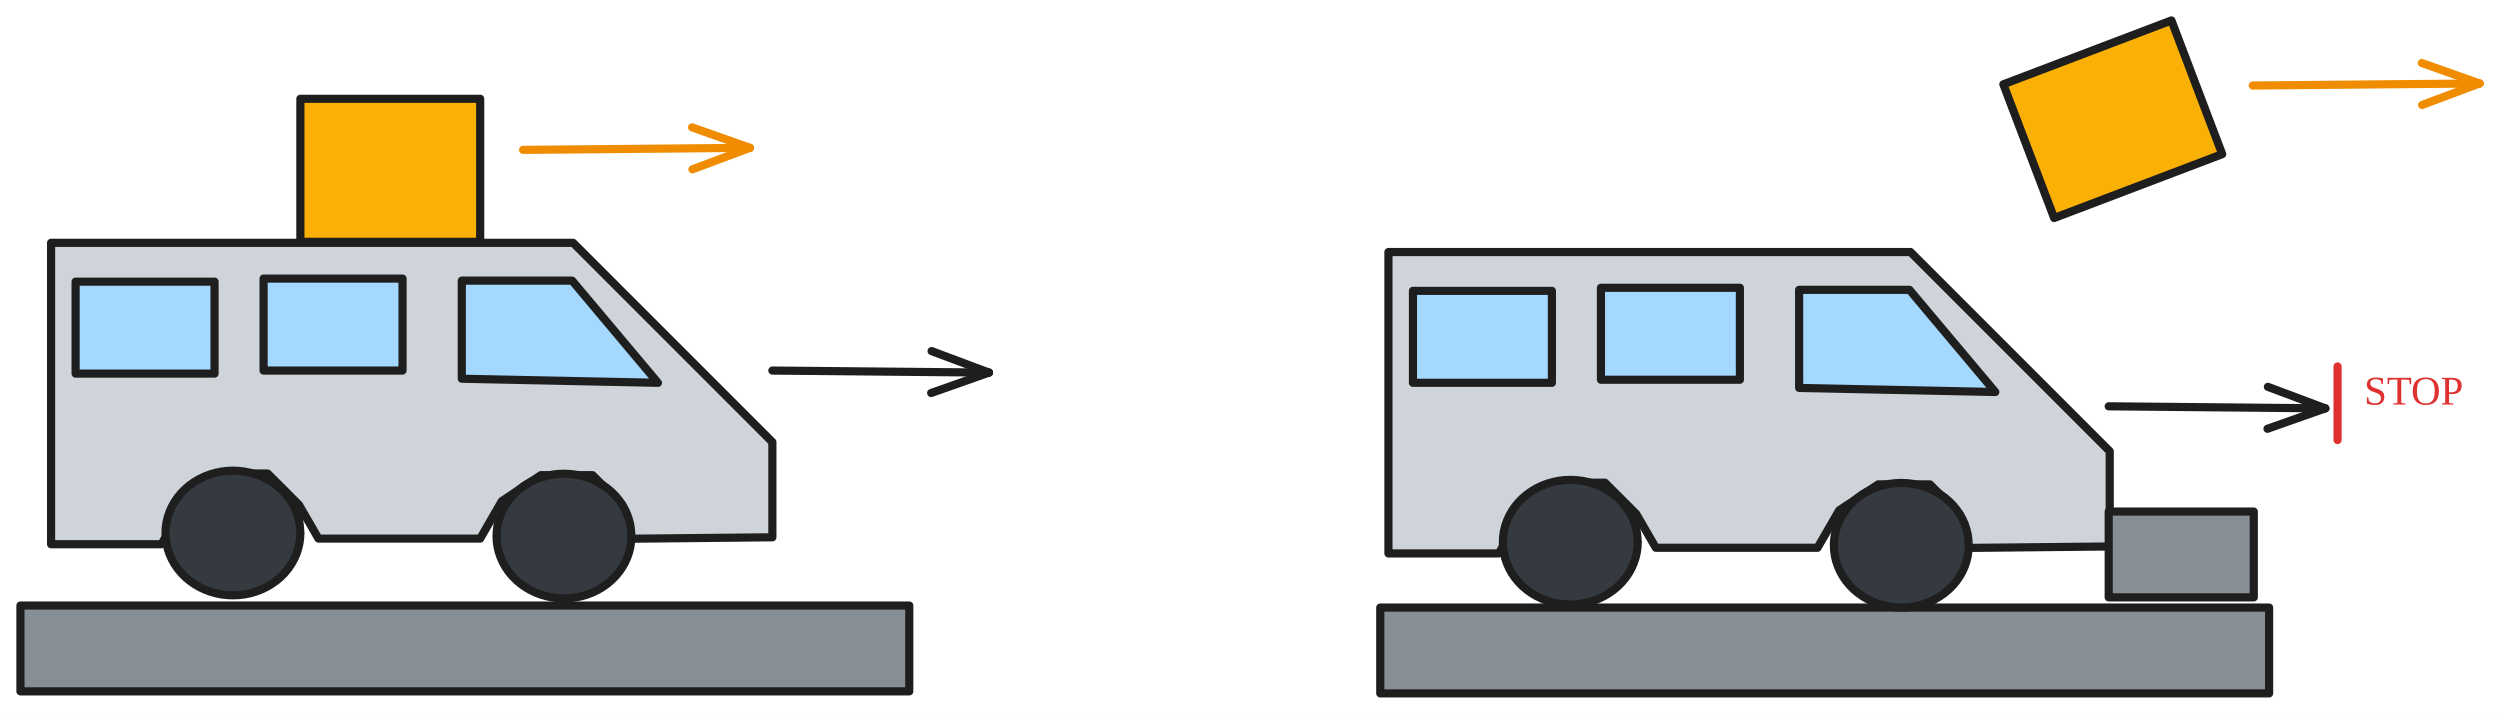
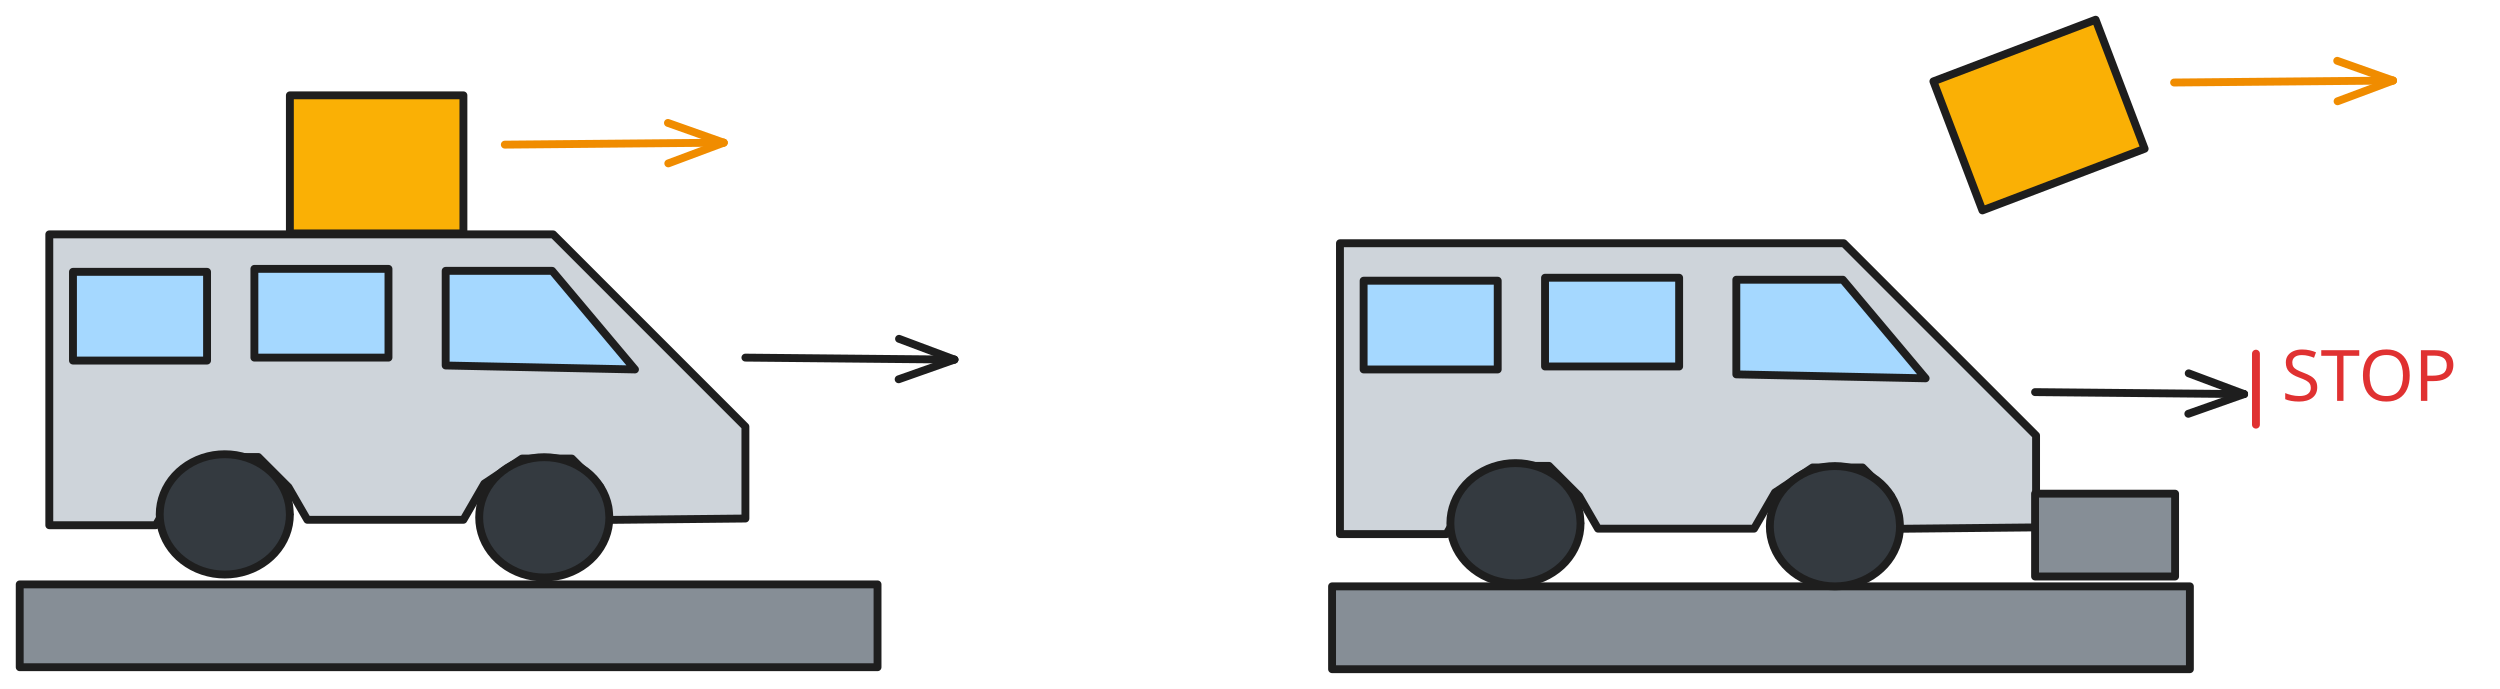
- <svg xmlns="http://www.w3.org/2000/svg" version="1.1" viewBox="0 0 1223.5 349.347" width="1223.5" height="349.347">
+ <svg xmlns="http://www.w3.org/2000/svg" version="1.1" viewBox="0 0 1267.764 349.347" width="1267.764" height="349.347">
  
-   eyJ2ZXJzaW9uIjoiMSIsImVuY29kaW5nIjoiYnN0cmluZyIsImNvbXByZXNzZWQiOnRydWUsImVuY29kZWQiOiJ4nO1cXGlT4sxcdTAwMTb+Pr/C8n5cdTAwMWQyfXrvt+rWLVx1MDAxN1xcXHUwMDA2UdyXW29ZXHUwMDExXHUwMDAyRkLCXHUwMDEyXHUwMDE2nZr//p7gjEEgXHUwMDAxRrzEO1x1MDAxM6pUujunT3ees/aJ3z6tra2Hj01n/a+1dWdQtj230rb765+j9p7T7riBj110+L1cdTAwMTN02+XhyPswbHb++vKlYbfrTtj07LJj9dxO1/Y6YbfiXHUwMDA2VjlofHFDp9H5T/Tz0G44/25cdTAwMDaNSti24klyTsVccoP281xcjuc0XHUwMDFjP+wg9f/i97W1b8OfI9x5ru9cZsdcdTAwMGVbY960NOOth4E/5JNcdTAwMTIqOTVGkJdcdTAwMTFuZ1x1MDAxYqdcbp1cbnZXkV0n7oma1vc2n+RcdTAwMDVt+VVcdTAwMDVX+zuVwVnvXobxtFXX807DR2/IUSfAhcR9nbBcdTAwMWTUnUu3XHUwMDEy3mMvXHUwMDFma0+6q1x1MDAxZHRr977TiVZcdTAwMWWzXHUwMDE5NO2yXHUwMDFiPmJcdTAwMWKQuNX2a0NcdTAwMWFxy2C4SpCWMkpcdTAwMWFiXGZVVL30RvfnXHUwMDE4XHUwMDA3YXGhXHRcdTAwMTOEXHUwMDEww8b42lxuPHxcdTAwMDbI17/AiT4xZ3d2uV5D9vxKPKbsVHjFjsf0f6yWiZjuvePW7sOIda4sXHUwMDExT+dcZjedXHUwMDEyrVxml1rpl55okuZ+Zfjs/463uo2o2Y9u8bueN7pffuXHfr3quIs68iMwikl1m1x1MDAxNfv5kYNiuFGcRUzE+4TQqo+T84JyfVxuSjqh3Vx1MDAwZTddv+L6tfFbXHUwMDFjv5LQ49mdcCtoNNxcdTAwMTDZKFx1MDAwNa5cdTAwMWaOj1x1MDAxONLdaLeD/r1jTyxcdTAwMWEpJ/Y1I3Kx3ERX/NdajJXhl5e///48ezRQPmu84Fx1MDAwYt4ghUVcdTAwMTGjXHUwMDFjXHUwMDE4XHUwMDEzRlBmXt1PuCVcdTAwMDTTXFxcdKWoYVxuZpHTxGKGXGLOuZCSMlwiRslpM9Y5i1x1MDAxYVx1MDAxMPm2+ylYjHBcdTAwMTRBpUBqrcZcdTAwMTcnccmKUqpcdTAwMTlcdTAwMDCbSY1cdTAwMTFLXHUwMDBigaLCXHUwMDA0NahcdTAwMDf057G5KNNcdTAwMDRcZtecUM5m0qNA3kiAXHUwMDEyK9IjRCojNKNUvl5cdTAwMWa1XGbQaMdEJGSazqTHXGbuXGJcdTAwMTVcdTAwMDRcYo5cdTAwMDd49fBcZrHAXHUwMDE4zlx1MDAxNdFcdTAwMDKhQmdTk2+8X1x1MDAxOYtcdTAwMTNCUT1cYsUokVx1MDAxM8g0RlEmOMXlMz2TnGaWVoJcdTAwMGKcXHUwMDFicJFCjG8+I1x1MDAxME2jXHUwMDEw7MjgLHojXHUwMDFh9plcdTAwMDBZkKExXHUwMDAyaqaoXCLP1iumc5RZM2WAvO2OXHUwMDExXHL1afT398/TvVx1MDAwMsfz3GZnqmNARyznmGNcdTAwMDBcZm3QYo7Bxt6gduxcdTAwMDVm755cdTAwMWRdd1xurdJpOW9n3TFQNM0xYFQtzTFgnNmcTDpcdTAwMDbyRYxiv0DCuFNcdTAwMDCaoE9cdTAwMTDpjI/kXHUwMDE0/DIwRaLHiupYXHUwMDFiSSSdXHUwMDFil0fn3d1WsdtyXHRcdTAwMWNv5G1ytN84PMo4Linj6bhcdTAwMTSWyVx1MDAwNC41QjJyVD6Ur5pcbsukKIopmYRJXHUwMDEwwDmTVMu5Qbnj7uTp5V7psdjzWFx1MDAxOO7fbmw+ZF1ZMmCpoFRkacrSXHUwMDE2XHUwMDE1Xa1OgtJMXHUwMDAxpSBcdTAwMTZcdTAwMTm5uJiIqFx1MDAxNKC/ybjiXHUwMDFmXHSkv0tAleN0dHxu8nHOpGDkkinMdIXf5JG1nXL4LGJT1FxmxDHRNDVcdTAwMTPp2lx1MDAxMWU7S83kj4/ypeJeUZ9cdTAwMWMwVTg8lZsgK1x1MDAxOVczkeOelqzBwOC91YyMd/hFzfBcdLVcdTAwMDJcdTAwMTj1UkJcdI+V0lx1MDAwN9Arv1x1MDAwZU0qIFx0mlx1MDAxNGNIXHUwMDAwXGbU5oemX9zP1/2t/q1DXHUwMDBi3evc7cnO+dVDxqFJqE7PI5qluWVvg6ZcdTAwMTJGXHUwMDFh5If8JsjkyUpcdTAwMTP1XHUwMDA14NNi81x1MDAwN7JcdTAwMGb7Ny5cdTAwMWNUfVrLdy+33Vx1MDAxYaGVnfOMI1x1MDAxM1gqMlx1MDAwNTFLU5pV+45cdTAwMTAxiUw9XHUwMDA1mYqMI1x1MDAxM4TgXFxLRv5/lKZcdTAwMWT5SVNtOegkWCrOXHQjKs5cdTAwMGXPRKW3zf2TQinYbFx1MDAxM3LY61+cXHUwMDFm5Xgr46hk0qRHXGby3VE5krFcdTAwMWU5d1x1MDAxOUclJYJcbiWoWWmIXHUwMDAwXHUwMDE4qPBcdTAwMDVQma1cdTAwMTBhXFxcdTAwMGWWXHUwMDFhJYxcdTAwMWQ8jFx1MDAxY3vM5XIniuiIXHUwMDAwTmRAjVx1MDAxNFJcdTAwMDOdP6gvl9pHXHUwMDE0alx1MDAwZo3TTYn47W74tF3OuIii6Ux1aTSfS0SrRJdcdPlFXHUwMDExhVhcdTAwMWWTRVRxQKvB1EpdXHUwMDFh9Fx1MDAwMD9wXHUwMDEw/75cdTAwMTJcdTAwMWE/xejKLSqi6Vx1MDAwZZ5KXGY9UGVcdTAwMTJUnKDmd/BcXNo7LNyq4rG63SaFbnWzdXPRzricXHUwMDEyXHUwMDAyaXJK5fKiYi21Y+SknHLGLTNy6SlcdTAwMTVccnEy58W04uJAXG5cdTAwMTArNa24LyNnXG7vXHUwMDE5i6COSIlFtFx1MDAxNlx1MDAxY9T8UfJu2HpSvYFcdTAwMGVcdTAwMDO4tVx1MDAxZi+vvqrCSdbzxFIqi6ZBdXl54iVDlUVcdTAwMTbfiJVcdTAwMWVmcEpG7OE7XHUwMDFkZlx1MDAxOJp4mGFcdTAwMDRo/MD86rTvXHUwMDE0ZeHJ9lutm97hxqZrd8SGyjpGXHUwMDE1pGGUXHUwMDAzWVom5+1cdTAwMTVhQFx1MDAxNCowTVdcdTAwMWEz82gzPm508qdcIuzn9adcIuxPRdhPan8qwlx1MDAxNiHwXHUwMDFiVISJ5EQ6aM7QXGYs4Lxe7jdyTyX/onBTP1x1MDAxYezVbvaDckdm3DFARZTmXHUwMDE4oFx1MDAwNGek8lx1MDAwNlBcdTAwMWUw9Fx1MDAxNSs941nYKfhVYDJIrr5B44fPQi2QqMtcdTAwMWTWT8r93UDtkO1a5e5anInrfsaBqdG0plx1MDAwMnN5XHSAN1x1MDAwMlNKXHJcZlZaqbhcXFxcJkVRaP+TQFx1MDAxOdVcdTAwMDVcYlxynM2vLYu9O7LZulx1MDAxZNS7N+FZY7de35KXJuOgNFKnglIur05xySVhyDCXhn8okP4uXHUwMDEx1Z+SsNdOXHUwMDE5TzykUpxRtlDZzfZB5+vWpijeb5PDk1x1MDAwYlx1MDAxZVxmcpe7XzOuZXCB6clcdTAwMWGZkbJcdTAwMWLQXHUwMDA2+aSw0lxm4nJtX3qumyRcdTAwMTY4XHUwMDAwYVxufVPN5/fK/Kf61aXH7qpcdTAwMTekcHbuXrWdndtexqEpMWRNheby3ix9IzRcdTAwMTVcYqqA/S7QXHUwMDA0nlxiTc2N5pSR+V8hOe/LrceNUt5cdTAwMGa8ovdg51x1MDAwYoelvatsI1x1MDAxM5eXXq1PlvdqU9IpjJpyrj956lx1MDAwMpxLXGaruVxcaXZcdTAwMWKEXHUwMDFjeX3j3SrCdGLEXHUwMDAwinB0TMhcdTAwMDIlYVx1MDAxN5p1r9z2aX+j27xcdTAwMTGn1/LmUWb8zaaZsFx1MDAxNHpptvxtJWFcZmhU0lxmqzy25pQqsshhYLZcIoQsV4QlxfSQnFx1MDAwMUUtXHUwMDA16NyZ+Vx1MDAwNdSvXHUwMDE2dzt7cu/ga+vxXFw9uGcnbS/rdlx1MDAwM12E9JpNPZfdcFxiUoJfs1x1MDAxYjFHL+LJYpH9aTZcdTAwMThcdTAwMTVcdTAwMWOA05WaXHImXHUwMDA1WaSuJFtcdTAwMDL6PzpcdTAwMTRlckHhXGadQTg1XHUwMDEyTq1cdTAwMDJcdTAwMTPoRPB4xCzh7J1dU9av2bS171x1MDAwZcqD2/ZX3znIunDy1DJ/pui7XHUwMDBip1x1MDAxMJZRxnBjhuZRqzjUeJFWOqWEQSNfdFXRXHUwMDA3J1x1MDAwNjQoXHUwMDAzI6+BLCCs1cBcdTAwMGZP3afnxO6r1lx1MDAxZLvheo+v/IcheHFcdTAwMDdPz45K669aNzy35lx1MDAwZo2PU32N79At295Ld1x1MDAxODTj3jLOYqOxak/uStB2a65ve2dTZ4ws3N6Le2ONPJM7u+NcZu1f5JCmXG7ijEo3Md5cdTAwMWGLo4xcdTAwMGX06Vx1MDAwMv8+4r60XHUwMDE1XHUwMDE0+lx1MDAwZVx1MDAxY7XO+PFgcFQ6dlqZO5NB7FNCmI6yPIzxXHUwMDEx1f+cXHUwMDBl16lFmoLNV0z9/m/hUDScXG6kWmk1tVx1MDAwMFx1MDAwMrC0osyUt3CSYy5cdTAwMDNcdTAwMTh2alwi509S3ZzdnLpcdTAwMWKPQXHXy3d7zkMu7+9nvMafXHUwMDExw9OSVFx1MDAwMuY7pXn/XHUwMDFhf0ZAaUFXXHUwMDFhc+FuoLn4sC5dNmr8P/0gsW43m6chbjAy8Cyx+ETdylx1MDAwZltcdTAwMWGvY73nOv3NaXhcdTAwMWFe659+yH0kX060mm/fP33/XHUwMDA3tTdcdTAwMTeiIn0=
+   eyJ2ZXJzaW9uIjoiMSIsImVuY29kaW5nIjoiYnN0cmluZyIsImNvbXByZXNzZWQiOnRydWUsImVuY29kZWQiOiJ4nO1cXGlT4sxcdTAwMTb+Pr/C8n5cdTAwMWQyfXrvt+rWLVx1MDAxN1xchkFxX269ZUVcYlx1MDAxOFx0XHRLWHRq/vt7gjNcdTAwMDaBXHUwMDA0ULzEO1x1MDAxM6pUupPTp7ufs/aJ3z+tra2HXHUwMDBmTWf9r7V1Z1C2PbfStvvrn6P2ntPuuIGPXXT4vVx1MDAxM3Tb5eGdd2HY7Pz15UvDbtedsOnZZcfquZ2u7XXCbsVccqxy0Pjihk6j85/o54HdcP7dXGZcdTAwMWGVsG3Fg+Scilx1MDAxYlx1MDAwNu2nsVx1MDAxY89pOH7YQer/xe9ra9+HP0e481xc31x1MDAxOd47bI1509KMt1x1MDAxZVx1MDAwNP6QT0qo5NRcdTAwMThBnu9wO9s4VOhUsLuK7DpxT9S0vrf5KM9py68quNzfqVxmTnt3MoyHrbqed1x1MDAxMj54Q446XHUwMDAxTiTu64TtoO5cXLiV8Fx1MDAwZXv5WHvSU+2gW7vznU4085jNoGmX3fBcdTAwMDHbgMSttl9cdTAwMWLSiFtcdTAwMDbDWYK0lFHSXHUwMDEwY6ii6rk3ej7HOFxii1x1MDAwYk2YIIRcdTAwMTg2xtdW4OFcdTAwMWUgX/9cdTAwMDIn+sSc3drlelxy2fMr8T1lp8IrdnxP/+dsmYjp3jlu7S6MWOfKXHUwMDEy8XDOcNEp0cpwqZV+7olcdTAwMDZp7leGe/93vNRtRM1+9Ijf9bzR9fIrP9frRcdt1JFcdTAwMWaBUUyq26zYT1tcdTAwMGWK4UJxXHUwMDE2MVx1MDAxMa9cdTAwMTNCqz5Ozlx1MDAwYsr1KSjphHY73HT9iuvXxlx1MDAxZnH8SkKPZ3fCraDRcENko1x1MDAxNLh+OH7HkO5Gu1x1MDAxZPTvXHUwMDFje2LSSDmxr1x1MDAxOZGL5Sa64r/WYqxcZr88//3359l3XHUwMDAz5bPuXHUwMDE3fMFcdTAwMDeksChilFx1MDAwM2PCXGLKzIvnXHS3hGCaK6FcdTAwMTQ1TMEscppYzFx1MDAxMME5XHUwMDE3UlJGxCg5bcY6Z1FcdTAwMDNcIt/2PFx1MDAwNYtcdTAwMTGOXCKoXHUwMDE0SK3V+OQkTllRSjVcdTAwMDNgM6kxYmkhUFSYoFx1MDAwNvWA/jw2XHUwMDE2ZZqA4ZpcdTAwMTPK2Ux6XHUwMDE0yFx1MDAxYlx0UGJFeoRIZYRmlMqX86OWXHUwMDAxXHUwMDFhrZiIhEzTmfSYwVx1MDAxNaGCXHUwMDAwwftcdTAwMDFebJ4hXHUwMDE2XHUwMDE4w7lcIlogVOhsavKNzytjcUIoqlx1MDAwN6FcdTAwMTglclx1MDAwMpnGKMpcdTAwMDSnOH2mZ5LTzNJKcIFjXHUwMDAzTlKI8cVnXHUwMDA0omFcdTAwMTSCXHUwMDFkXHUwMDE5nEVvRMM+XHUwMDExIFx1MDAwYjI0RkDNXHUwMDE0VeTZesF0jjJrplxmkLc9MaKhPo3+/vF5ulfgeJ7b7Ex1XGboiOVcdTAwMWNzXGaAoVxyWswx2NhcdTAwMWLUjrzA7N2xw6tOoVU6KeftrDtcdTAwMDaKpjlcdTAwMDaMqqU5XHUwMDA2jDObk0nHQD6LUexcdTAwMTdIXHUwMDE4d1xuQFx1MDAxM/RcdFwinfGRnIJXXHUwMDAzUyR6rKiOtZFE0rlxeXjW3W1cdTAwMTW7LZfA0UbeJof7jYPDjOOSMp6OS2GZTOBSIyQjR+VD+aqpsEyKopiSSZhcdTAwMDRcdTAwMDGcM0m1nFx1MDAxYpQ77k6eXuyVXHUwMDFlij2PheH+zcbmfdaVJVx1MDAwM5ZcbkpFlqYsbVHR1eokKM1cdTAwMTRQXG5ikZGLi4mISlx1MDAwMfqbjCv+kUD6u1x1MDAwNFQ5Tkfvz01u50xcbkYumcJMV/hNXHUwMDFlWdsph09cIjZFzUBcdTAwMWNcdTAwMTNNUzORrlx1MDAxZFG2s9RM/ugwXyruXHUwMDE19fE3plxuXHUwMDA3J3JcdTAwMTNkJeNqJnLc05I1XHUwMDE4XHUwMDE4vLeakfFcbj+rXHUwMDE5PqFWXHUwMDAwo15KKOGxUvpcdTAwMDB65fXQpFx1MDAwMpKgSTGGXHUwMDA0wEBtfmj6xf183d/q3zi00L3K3Vx1MDAxY++cXd5nXHUwMDFjmoTq9DyiWZpb9jZoKmGkQX7Ib4JMnqw0UV9cdTAwMDDuXHUwMDE2mz+Qvd+/duFb1ae1fPdi261cdTAwMTFa2TnLODKBpVwiU1x1MDAxMLM0pVm1b1x0XHUwMDExk8jUU5CpyDgyQVxizrVk5P9HadqRnzTVloNOgqXinDCi4uzwTFR629w/LpSCzTYhXHUwMDA3vf752WGOtzKOSiZNesQg31x1MDAxZJUjXHUwMDE565Fzl3FUUlwiqFCCmpWGXGKAgVxuX1x1MDAwMJXZXG5cdTAwMTHG5WCpUcLYwcPIscdcXC53ooiOXGLgRFx1MDAwNtRIITXQ+YP6cql9SKF23zjZlIjf7oZP2+WMiyiazlSXRvO5RLRKdJmQV4ooxPKYLKKKXHUwMDAzWlxyplbq0qBcdTAwMDf4gYP495XQeFx1MDAxN6Mrt6iIpjt4KjH0QJVJUHGCmt/Bc2nvoHCjikfqZptcdTAwMTS61c3W9Xk743JKXGKkySmVy4uKtdSOkZNyylx1MDAxObfMyKWnVDTEyZxn04qTXHUwMDAzKUCs1LTiuoycKbxnLII6XCIlXHUwMDE20VpwUPNHybth61H1XHUwMDA2Olxm4MZ+uLj8qlxux1nPXHUwMDEzS6ksmlx1MDAwNtXl5YmXXGZVXHUwMDE2WXwjVnqYwSlcdTAwMTmxh+90mGFo4mGGXHUwMDExoPFcdTAwMDPzq9O+U5SFR9tvta57XHUwMDA3XHUwMDFim67dXHUwMDExXHUwMDFiKutcdTAwMThVkIZRXHUwMDBlZGmZnLdXhFx1MDAwMVGowDRdaczMo8X4uNHJn4qwX9efirA/XHUwMDE1Yb+o/alcYluEwG9QXHUwMDExJpJcdTAwMTPpoDlDM7CA83qx38g9lvzzwnX9cLBXu95cdTAwMGbKXHUwMDFkmXHHXHUwMDAwXHUwMDE1UZpjgFx1MDAxMpyRylx1MDAxYkB5wNBXrPSMZ2Gn4LXAZJBcXH2Dxlx1MDAwZvdCLZCoy1x1MDAxZNSPy/3dQO2Q7Vrl9kqciqt+xoGp0bSmXHUwMDAyc3lcdIA3XHUwMDAyU0pcclxmVlqpuFxcXFwmRVFo/5NAXHUwMDE51Vx1MDAwNVxiXHKcza8ti71bstm6XHUwMDE51LvX4Wljt17fklx1MDAxNybjoDRSp4JSLq9OccklYcgwl4Z/KJD+Llx1MDAxMdWfkrCXTlx1MDAxOU88pFKcUbZQ2c32t87XrU1RvNsmXHUwMDA3x+c8XHUwMDE45C52v2ZcXMvgXHUwMDA005M1MiNlN6BccvJJYaVcdTAwMTnE5dq+9FxcN0kscFx1MDAwMMJcdTAwMTT6pprP75X5j/XLXHUwMDBij91Wz0nh9My9bDs7N72MQ1NiyJpcbs3lvVn6RmgqXHUwMDEwVFx1MDAwMftdoFx0PFx1MDAxMZqaXHUwMDFizSkj879CctaXW1x1MDAwZlx1MDAxYqW8XHUwMDFmeEXv3s5cdTAwMTdcdTAwMGVKe5fZRiZOL71anyzv1aakU1x1MDAxODXlXFx/8tRcdTAwMDU4l1x1MDAxOFZzudLsNlxiOfL6xrtVhOnEiFx1MDAwMVx1MDAxNOHomJBcdTAwMDVKws4161667ZP+Rrd5LU6u5PWDzPibTTNhKfTSbPnbSsJcdTAwMTjQqKRcdTAwMTlWeWzNKVVkkcPAbEVcYlmuXGJLiukhOVx1MDAwM4paXG7QuTPzXHUwMDBiqF8t7nb25N63r62HM3Xvnlx1MDAxZbe9rNtccnRcdTAwMTHSazb1XFx2wyFIXHReZzdijp7Fk8VcIvvLbDAqOFx1MDAwMKcrNVx1MDAxYkxcbrJIXUm2XHUwMDA09H90KMrkgsJcdTAwMTk6g3BqJCzGXHUwMDFin/Ntw+NcdIKgm1s4e6dXlPVrNm3tu4Py4Kb91Xe+ZV04eWqZP9P03YVcdTAwMTO5tJRE9CtcIojSMLInaeFcdTAwMDfRyFx1MDAxN11V9MGBSa5cdTAwMThK7avybdXAXHUwMDBmT9xH56VcIopad+yG6z288Fx1MDAxZobgxVx1MDAxNTw5PSytv2jd8NyaPzQ+TvUlvkO3bHvP3WHQjHvLOIqNxqo9uSpB2625vu2dTlx1MDAxZDGycHvP7o01sk+3dsdcdTAwMTnav6haLVVcdTAwMTBnVLoliiNQXHUwMDE5XHUwMDFk6NNcdTAwMDX+fcRdaSso9Fx1MDAxZDhsnfKjweCwdOS0MncmIyxDUcnoKMvDXHUwMDE4XHUwMDFmUf1P6XCdWqQp2HzF1O//XHUwMDE2XHUwMDBlqkuuQKqVVlNcdTAwMGIgXHUwMDAwSyvKTHlcdTAwMGInOeYygGGnJnL+JNX16fWJu/FcdTAwMTBcdTAwMTR3vXy359zn8v5+xmv8XHUwMDE5MTwtSSVgvlOa96/xZ1x1MDAwNJRcdTAwMTZ0pTFcdTAwMTeuhuJkXHUwMDAxVGbLpctGjf+nnyTW7WbzJMRcdTAwMDVGXHUwMDA2niRcdTAwMTZ31K38tKXxPNZ7rtPfnIan4bX+6afcR/LlRLP5/uPTj39cdTAwMDDkXHUwMDAxXHUwMDE3iSJ9
  <defs>
    <style class="style-fonts">
      @font-face {
-         font-family: "Virgil 3 YOFF 3 YOFF";
-         src: url("https://file%2B.vscode-resource.vscode-cdn.net/c%3A/Users/ajani/.vscode/extensions/pomdtr.excalidraw-editor-3.7.4/public//dist/excalidraw-assets/Virgil 3 YOFF 3 YOFF.woff2");
+         font-family: "Virgil";
+         src: url("https://file%2B.vscode-resource.vscode-cdn.net/c%3A/Users/ajani/.vscode/extensions/pomdtr.excalidraw-editor-3.7.4/public//dist/excalidraw-assets/Virgil.woff2");
      }
      @font-face {
        font-family: "Cascadia";
        src: url("https://file%2B.vscode-resource.vscode-cdn.net/c%3A/Users/ajani/.vscode/extensions/pomdtr.excalidraw-editor-3.7.4/public//dist/excalidraw-assets/Cascadia.woff2");
      }
      @font-face {
        font-family: "Assistant";
        src: url("https://file%2B.vscode-resource.vscode-cdn.net/c%3A/Users/ajani/.vscode/extensions/pomdtr.excalidraw-editor-3.7.4/public//dist/excalidraw-assets/Assistant-Regular.woff2");
      }
    </style>
  </defs>
-   <rect x="0" y="0" width="1223.5" height="349.347" fill="#ffffff" />
+   <rect x="0" y="0" width="1267.764" height="349.347" fill="#ffffff" />
  <g stroke-linecap="round">
    <g transform="translate(25 142.347) rotate(0 176.5 50.25)" fill-rule="evenodd">
      <path d="M0 0 L0 124 L54 124 L65.23 104.55 L80.39 89.39 L106 89.39 L121.3 104.7 L130.86 121.24 L210 121.24 L220.58 102.91 L239.69 90.2 L265 90.2 L279.4 104.6 L283.88 121.3 L353 120.6 L353 74 L255.5 -23.5 L0 -23.5 L0 0" stroke="none" stroke-width="0" fill="#ced4da" fill-rule="evenodd" />
      <path d="M0 0 C0 43.06, 0 86.12, 0 124 M0 0 C0 41.65, 0 83.29, 0 124 M0 124 C13.19 124, 26.39 124, 54 124 M0 124 C13.47 124, 26.95 124, 54 124 M54 124 C56.45 119.75, 58.9 115.51, 65.23 104.55 M54 124 C58.27 116.61, 62.53 109.22, 65.23 104.55 M65.23 104.55 C69.46 100.33, 73.68 96.1, 80.39 89.39 M65.23 104.55 C68.42 101.36, 71.62 98.16, 80.39 89.39 M80.39 89.39 C87.77 89.39, 95.16 89.39, 106 89.39 M80.39 89.39 C87.28 89.39, 94.17 89.39, 106 89.39 M106 89.39 C109.35 92.74, 112.7 96.09, 121.3 104.7 M106 89.39 C111.65 95.04, 117.29 100.69, 121.3 104.7 M121.3 104.7 C123.3 108.15, 125.29 111.6, 130.86 121.24 M121.3 104.7 C123.75 108.93, 126.2 113.17, 130.86 121.24 M130.86 121.24 C148.11 121.24, 165.37 121.24, 210 121.24 M130.86 121.24 C150.73 121.24, 170.6 121.24, 210 121.24 M210 121.24 C213.02 116.01, 216.03 110.79, 220.58 102.91 M210 121.24 C213.09 115.88, 216.18 110.53, 220.58 102.91 M220.58 102.91 C227.9 98.04, 235.22 93.17, 239.69 90.2 M220.58 102.91 C227.86 98.07, 235.14 93.23, 239.69 90.2 M239.69 90.2 C246.67 90.2, 253.64 90.2, 265 90.2 M239.69 90.2 C245.36 90.2, 251.04 90.2, 265 90.2 M265 90.2 C270.38 95.58, 275.76 100.96, 279.4 104.6 M265 90.2 C269.02 94.22, 273.03 98.23, 279.4 104.6 M279.4 104.6 C281.15 111.14, 282.9 117.67, 283.88 121.3 M279.4 104.6 C281.17 111.21, 282.94 117.83, 283.88 121.3 M283.88 121.3 C297.89 121.16, 311.9 121.02, 353 120.6 M283.88 121.3 C302.05 121.12, 320.23 120.93, 353 120.6 M353 120.6 C353 106.75, 353 92.9, 353 74 M353 120.6 C353 109.01, 353 97.42, 353 74 M353 74 C329.95 50.95, 306.89 27.89, 255.5 -23.5 M353 74 C328.9 49.9, 304.81 25.81, 255.5 -23.5 M255.5 -23.5 C176.16 -23.5, 96.82 -23.5, 0 -23.5 M255.5 -23.5 C173.66 -23.5, 91.81 -23.5, 0 -23.5 M0 -23.5 C0 -14.24, 0 -4.98, 0 0 M0 -23.5 C0 -15.44, 0 -7.38, 0 0 M0 0 C0 0, 0 0, 0 0 M0 0 C0 0, 0 0, 0 0" stroke="#1e1e1e" stroke-width="4" fill="none" />
    </g>
  </g>
  <mask />
  <g stroke-linecap="round" transform="translate(81 230.347) rotate(0 33 30.5)">
    <path d="M66 30.5 C66 32.27, 65.83 34.06, 65.5 35.8 C65.17 37.53, 64.66 39.27, 64.01 40.93 C63.36 42.59, 62.53 44.22, 61.58 45.75 C60.62 47.28, 59.51 48.75, 58.28 50.11 C57.05 51.46, 55.68 52.73, 54.21 53.86 C52.75 55, 51.15 56.03, 49.5 56.91 C47.85 57.8, 46.08 58.56, 44.29 59.16 C42.49 59.76, 40.61 60.23, 38.73 60.54 C36.85 60.84, 34.91 61, 33 61 C31.09 61, 29.15 60.84, 27.27 60.54 C25.39 60.23, 23.51 59.76, 21.71 59.16 C19.92 58.56, 18.15 57.8, 16.5 56.91 C14.85 56.03, 13.25 55, 11.79 53.86 C10.32 52.73, 8.95 51.46, 7.72 50.11 C6.49 48.75, 5.38 47.28, 4.42 45.75 C3.47 44.22, 2.64 42.59, 1.99 40.93 C1.34 39.27, 0.83 37.53, 0.5 35.8 C0.17 34.06, 0 32.27, 0 30.5 C0 28.73, 0.17 26.94, 0.5 25.2 C0.83 23.47, 1.34 21.73, 1.99 20.07 C2.64 18.41, 3.47 16.78, 4.42 15.25 C5.38 13.72, 6.49 12.25, 7.72 10.89 C8.95 9.54, 10.32 8.27, 11.79 7.14 C13.25 6, 14.85 4.97, 16.5 4.09 C18.15 3.2, 19.92 2.44, 21.71 1.84 C23.51 1.24, 25.39 0.77, 27.27 0.46 C29.15 0.16, 31.09 0, 33 0 C34.91 0, 36.85 0.16, 38.73 0.46 C40.61 0.77, 42.49 1.24, 44.29 1.84 C46.08 2.44, 47.85 3.2, 49.5 4.09 C51.15 4.97, 52.75 6, 54.21 7.14 C55.68 8.27, 57.05 9.54, 58.28 10.89 C59.51 12.25, 60.62 13.72, 61.58 15.25 C62.53 16.78, 63.36 18.41, 64.01 20.07 C64.66 21.73, 65.17 23.47, 65.5 25.2 C65.83 26.94, 65.92 29.62, 66 30.5 C66.08 31.38, 66.08 29.62, 66 30.5" stroke="none" stroke-width="0" fill="#343a40" />
    <path d="M66 30.5 C66 32.27, 65.83 34.06, 65.5 35.8 C65.17 37.53, 64.66 39.27, 64.01 40.93 C63.36 42.59, 62.53 44.22, 61.58 45.75 C60.62 47.28, 59.51 48.75, 58.28 50.11 C57.05 51.46, 55.68 52.73, 54.21 53.86 C52.75 55, 51.15 56.03, 49.5 56.91 C47.85 57.8, 46.08 58.56, 44.29 59.16 C42.49 59.76, 40.61 60.23, 38.73 60.54 C36.85 60.84, 34.91 61, 33 61 C31.09 61, 29.15 60.84, 27.27 60.54 C25.39 60.23, 23.51 59.76, 21.71 59.16 C19.92 58.56, 18.15 57.8, 16.5 56.91 C14.85 56.03, 13.25 55, 11.79 53.86 C10.32 52.73, 8.95 51.46, 7.72 50.11 C6.49 48.75, 5.38 47.28, 4.42 45.75 C3.47 44.22, 2.64 42.59, 1.99 40.93 C1.34 39.27, 0.83 37.53, 0.5 35.8 C0.17 34.06, 0 32.27, 0 30.5 C0 28.73, 0.17 26.94, 0.5 25.2 C0.83 23.47, 1.34 21.73, 1.99 20.07 C2.64 18.41, 3.47 16.78, 4.42 15.25 C5.38 13.72, 6.49 12.25, 7.72 10.89 C8.95 9.54, 10.32 8.27, 11.79 7.14 C13.25 6, 14.85 4.97, 16.5 4.09 C18.15 3.2, 19.92 2.44, 21.71 1.84 C23.51 1.24, 25.39 0.77, 27.27 0.46 C29.15 0.16, 31.09 0, 33 0 C34.91 0, 36.85 0.16, 38.73 0.46 C40.61 0.77, 42.49 1.24, 44.29 1.84 C46.08 2.44, 47.85 3.2, 49.5 4.09 C51.15 4.97, 52.75 6, 54.21 7.14 C55.68 8.27, 57.05 9.54, 58.28 10.89 C59.51 12.25, 60.62 13.72, 61.58 15.25 C62.53 16.78, 63.36 18.41, 64.01 20.07 C64.66 21.73, 65.17 23.47, 65.5 25.2 C65.83 26.94, 65.92 29.62, 66 30.5 C66.08 31.38, 66.08 29.62, 66 30.5" stroke="#1e1e1e" stroke-width="4" fill="none" />
  </g>
  <g stroke-linecap="round" transform="translate(243 231.847) rotate(0 33 30.5)">
    <path d="M66 30.5 C66 32.27, 65.83 34.06, 65.5 35.8 C65.17 37.53, 64.66 39.27, 64.01 40.93 C63.36 42.59, 62.53 44.22, 61.58 45.75 C60.62 47.28, 59.51 48.75, 58.28 50.11 C57.05 51.46, 55.68 52.73, 54.21 53.86 C52.75 55, 51.15 56.03, 49.5 56.91 C47.85 57.8, 46.08 58.56, 44.29 59.16 C42.49 59.76, 40.61 60.23, 38.73 60.54 C36.85 60.84, 34.91 61, 33 61 C31.09 61, 29.15 60.84, 27.27 60.54 C25.39 60.23, 23.51 59.76, 21.71 59.16 C19.92 58.56, 18.15 57.8, 16.5 56.91 C14.85 56.03, 13.25 55, 11.79 53.86 C10.32 52.73, 8.95 51.46, 7.72 50.11 C6.49 48.75, 5.38 47.28, 4.42 45.75 C3.47 44.22, 2.64 42.59, 1.99 40.93 C1.34 39.27, 0.83 37.53, 0.5 35.8 C0.17 34.06, 0 32.27, 0 30.5 C0 28.73, 0.17 26.94, 0.5 25.2 C0.83 23.47, 1.34 21.73, 1.99 20.07 C2.64 18.41, 3.47 16.78, 4.42 15.25 C5.38 13.72, 6.49 12.25, 7.72 10.89 C8.95 9.54, 10.32 8.27, 11.79 7.14 C13.25 6, 14.85 4.97, 16.5 4.09 C18.15 3.2, 19.92 2.44, 21.71 1.84 C23.51 1.24, 25.39 0.77, 27.27 0.46 C29.15 0.16, 31.09 0, 33 0 C34.91 0, 36.85 0.16, 38.73 0.46 C40.61 0.77, 42.49 1.24, 44.29 1.84 C46.08 2.44, 47.85 3.2, 49.5 4.09 C51.15 4.97, 52.75 6, 54.21 7.14 C55.68 8.27, 57.05 9.54, 58.28 10.89 C59.51 12.25, 60.62 13.72, 61.58 15.25 C62.53 16.78, 63.36 18.41, 64.01 20.07 C64.66 21.73, 65.17 23.47, 65.5 25.2 C65.83 26.94, 65.92 29.62, 66 30.5 C66.08 31.38, 66.08 29.62, 66 30.5" stroke="none" stroke-width="0" fill="#343a40" />
    <path d="M66 30.5 C66 32.27, 65.83 34.06, 65.5 35.8 C65.17 37.53, 64.66 39.27, 64.01 40.93 C63.36 42.59, 62.53 44.22, 61.58 45.75 C60.62 47.28, 59.51 48.75, 58.28 50.11 C57.05 51.46, 55.68 52.73, 54.21 53.86 C52.75 55, 51.15 56.03, 49.5 56.91 C47.85 57.8, 46.08 58.56, 44.29 59.16 C42.49 59.76, 40.61 60.23, 38.73 60.54 C36.85 60.84, 34.91 61, 33 61 C31.09 61, 29.15 60.84, 27.27 60.54 C25.39 60.23, 23.51 59.76, 21.71 59.16 C19.92 58.56, 18.15 57.8, 16.5 56.91 C14.85 56.03, 13.25 55, 11.79 53.86 C10.32 52.73, 8.95 51.46, 7.72 50.11 C6.49 48.75, 5.38 47.28, 4.42 45.75 C3.47 44.22, 2.64 42.59, 1.99 40.93 C1.34 39.27, 0.83 37.53, 0.5 35.8 C0.17 34.06, 0 32.27, 0 30.5 C0 28.73, 0.17 26.94, 0.5 25.2 C0.83 23.47, 1.34 21.73, 1.99 20.07 C2.64 18.41, 3.47 16.78, 4.42 15.25 C5.38 13.72, 6.49 12.25, 7.72 10.89 C8.95 9.54, 10.32 8.27, 11.79 7.14 C13.25 6, 14.85 4.97, 16.5 4.09 C18.15 3.2, 19.92 2.44, 21.71 1.84 C23.51 1.24, 25.39 0.77, 27.27 0.46 C29.15 0.16, 31.09 0, 33 0 C34.91 0, 36.85 0.16, 38.73 0.46 C40.61 0.77, 42.49 1.24, 44.29 1.84 C46.08 2.44, 47.85 3.2, 49.5 4.09 C51.15 4.97, 52.75 6, 54.21 7.14 C55.68 8.27, 57.05 9.54, 58.28 10.89 C59.51 12.25, 60.62 13.72, 61.58 15.25 C62.53 16.78, 63.36 18.41, 64.01 20.07 C64.66 21.73, 65.17 23.47, 65.5 25.2 C65.83 26.94, 65.92 29.62, 66 30.5 C66.08 31.38, 66.08 29.62, 66 30.5" stroke="#1e1e1e" stroke-width="4" fill="none" />
  </g>
  <g stroke-linecap="round">
    <g transform="translate(322 187.347) rotate(0 -48 -25)" fill-rule="evenodd">
      <path d="M0 0 L-42 -50 L-96 -50 L-96 -2 L0 0" stroke="none" stroke-width="0" fill="#a5d8ff" fill-rule="evenodd" />
      <path d="M0 0 C-14.08 -16.77, -28.17 -33.53, -42 -50 M0 0 C-13.91 -16.56, -27.82 -33.12, -42 -50 M-42 -50 C-58.48 -50, -74.95 -50, -96 -50 M-42 -50 C-60.03 -50, -78.06 -50, -96 -50 M-96 -50 C-96 -38.26, -96 -26.53, -96 -2 M-96 -50 C-96 -40.11, -96 -30.22, -96 -2 M-96 -2 C-65.59 -1.37, -35.17 -0.73, 0 0 M-96 -2 C-76.58 -1.6, -57.17 -1.19, 0 0 M0 0 C0 0, 0 0, 0 0 M0 0 C0 0, 0 0, 0 0" stroke="#1e1e1e" stroke-width="4" fill="none" />
    </g>
  </g>
  <mask />
  <g stroke-linecap="round" transform="translate(129 136.347) rotate(0 34 22.5)">
    <path d="M0 0 L68 0 L68 45 L0 45" stroke="none" stroke-width="0" fill="#a5d8ff" />
    <path d="M0 0 C19.26 0, 38.53 0, 68 0 M0 0 C23.59 0, 47.18 0, 68 0 M68 0 C68 16.62, 68 33.24, 68 45 M68 0 C68 13.73, 68 27.46, 68 45 M68 45 C49.38 45, 30.75 45, 0 45 M68 45 C49.36 45, 30.72 45, 0 45 M0 45 C0 27.31, 0 9.62, 0 0 M0 45 C0 31.06, 0 17.11, 0 0" stroke="#1e1e1e" stroke-width="4" fill="none" />
  </g>
  <g stroke-linecap="round" transform="translate(37 137.847) rotate(0 34 22.5)">
    <path d="M0 0 L68 0 L68 45 L0 45" stroke="none" stroke-width="0" fill="#a5d8ff" />
    <path d="M0 0 C18.22 0, 36.44 0, 68 0 M0 0 C25.15 0, 50.31 0, 68 0 M68 0 C68 10.53, 68 21.06, 68 45 M68 0 C68 17.71, 68 35.43, 68 45 M68 45 C48.1 45, 28.2 45, 0 45 M68 45 C42.38 45, 16.76 45, 0 45 M0 45 C0 32.61, 0 20.23, 0 0 M0 45 C0 35.18, 0 25.35, 0 0" stroke="#1e1e1e" stroke-width="4" fill="none" />
  </g>
  <g stroke-linecap="round" transform="translate(147 48.34701) rotate(0 44 35)">
    <path d="M0 0 L88 0 L88 70 L0 70" stroke="none" stroke-width="0" fill="#fab005" />
    <path d="M0 0 C28.93 0, 57.86 0, 88 0 M0 0 C24.31 0, 48.63 0, 88 0 M88 0 C88 19.79, 88 39.57, 88 70 M88 0 C88 14.57, 88 29.13, 88 70 M88 70 C53.25 70, 18.51 70, 0 70 M88 70 C58.39 70, 28.78 70, 0 70 M0 70 C0 44.29, 0 18.59, 0 0 M0 70 C0 48.16, 0 26.31, 0 0" stroke="#1e1e1e" stroke-width="4" fill="none" />
  </g>
  <g stroke-linecap="round">
    <g transform="translate(378 181.347) rotate(0 53 0.5)">
      <path d="M0 0 C35.11 0.33, 70.22 0.66, 106 1 M0 0 C23.96 0.23, 47.92 0.45, 106 1" stroke="#1e1e1e" stroke-width="4" fill="none" />
    </g>
    <g transform="translate(378 181.347) rotate(0 53 0.5)">
      <path d="M77.71 10.99 C87.08 7.68, 96.45 4.37, 106 1 M77.71 10.99 C84.11 8.74, 90.5 6.48, 106 1" stroke="#1e1e1e" stroke-width="4" fill="none" />
    </g>
    <g transform="translate(378 181.347) rotate(0 53 0.5)">
      <path d="M77.91 -9.53 C87.21 -6.04, 96.52 -2.55, 106 1 M77.91 -9.53 C84.26 -7.15, 90.61 -4.77, 106 1" stroke="#1e1e1e" stroke-width="4" fill="none" />
    </g>
  </g>
  <mask />
  <g stroke-linecap="round">
    <g transform="translate(256 73.34701) rotate(0 55.5 -0.5)">
      <path d="M0 0 C29.3 -0.26, 58.61 -0.53, 111 -1 M0 0 C43.5 -0.39, 87 -0.78, 111 -1" stroke="#f08c00" stroke-width="4" fill="none" />
    </g>
    <g transform="translate(256 73.34701) rotate(0 55.5 -0.5)">
      <path d="M82.9 9.51 C90.32 6.74, 97.74 3.96, 111 -1 M82.9 9.51 C93.91 5.39, 104.92 1.27, 111 -1" stroke="#f08c00" stroke-width="4" fill="none" />
    </g>
    <g transform="translate(256 73.34701) rotate(0 55.5 -0.5)">
      <path d="M82.72 -11.01 C90.18 -8.36, 97.65 -5.72, 111 -1 M82.72 -11.01 C93.8 -7.08, 104.88 -3.16, 111 -1" stroke="#f08c00" stroke-width="4" fill="none" />
    </g>
  </g>
  <mask />
  <g stroke-linecap="round" transform="translate(10 296.347) rotate(0 217.5 21)">
    <path d="M0 0 L435 0 L435 42 L0 42" stroke="none" stroke-width="0" fill="#868e96" />
    <path d="M0 0 C119.88 0, 239.76 0, 435 0 M0 0 C108.73 0, 217.45 0, 435 0 M435 0 C435 14.95, 435 29.91, 435 42 M435 0 C435 10.98, 435 21.95, 435 42 M435 42 C308.53 42, 182.06 42, 0 42 M435 42 C293.32 42, 151.64 42, 0 42 M0 42 C0 31.95, 0 21.89, 0 0 M0 42 C0 28.95, 0 15.89, 0 0" stroke="#1e1e1e" stroke-width="4" fill="none" />
  </g>
  <g stroke-linecap="round" transform="translate(675.5 297.347) rotate(0 217.5 21)">
    <path d="M0 0 L435 0 L435 42 L0 42" stroke="none" stroke-width="0" fill="#868e96" />
    <path d="M0 0 C137.63 0, 275.25 0, 435 0 M0 0 C100.78 0, 201.56 0, 435 0 M435 0 C435 15.21, 435 30.43, 435 42 M435 0 C435 11.45, 435 22.91, 435 42 M435 42 C324.13 42, 213.26 42, 0 42 M435 42 C298.62 42, 162.24 42, 0 42 M0 42 C0 27.12, 0 12.23, 0 0 M0 42 C0 30.48, 0 18.95, 0 0" stroke="#1e1e1e" stroke-width="4" fill="none" />
  </g>
  <g stroke-linecap="round">
    <g transform="translate(679.5 146.847) rotate(0 176.5 50.25)" fill-rule="evenodd">
      <path d="M0 0 L0 124 L54 124 L65.23 104.55 L80.39 89.39 L106 89.39 L121.3 104.7 L130.86 121.24 L210 121.24 L220.58 102.91 L239.69 90.2 L265 90.2 L279.4 104.6 L283.88 121.3 L353 120.6 L353 74 L255.5 -23.5 L0 -23.5 L0 0" stroke="none" stroke-width="0" fill="#ced4da" fill-rule="evenodd" />
      <path d="M0 0 C0 46.55, 0 93.1, 0 124 M0 0 C0 46.66, 0 93.32, 0 124 M0 124 C15.04 124, 30.09 124, 54 124 M0 124 C17.71 124, 35.43 124, 54 124 M54 124 C56.71 119.3, 59.43 114.6, 65.23 104.55 M54 124 C58.27 116.6, 62.54 109.2, 65.23 104.55 M65.23 104.55 C70.86 98.92, 76.5 93.28, 80.39 89.39 M65.23 104.55 C70.64 99.14, 76.05 93.73, 80.39 89.39 M80.39 89.39 C89.46 89.39, 98.53 89.39, 106 89.39 M80.39 89.39 C90.61 89.39, 100.84 89.39, 106 89.39 M106 89.39 C110.72 94.11, 115.44 98.83, 121.3 104.7 M106 89.39 C109.24 92.63, 112.48 95.87, 121.3 104.7 M121.3 104.7 C123.65 108.76, 126 112.83, 130.86 121.24 M121.3 104.7 C124.22 109.74, 127.13 114.78, 130.86 121.24 M130.86 121.24 C156.47 121.24, 182.08 121.24, 210 121.24 M130.86 121.24 C149.74 121.24, 168.63 121.24, 210 121.24 M210 121.24 C213.21 115.68, 216.41 110.13, 220.58 102.91 M210 121.24 C212.82 116.35, 215.64 111.47, 220.58 102.91 M220.58 102.91 C224.5 100.31, 228.41 97.7, 239.69 90.2 M220.58 102.91 C227.84 98.08, 235.1 93.26, 239.69 90.2 M239.69 90.2 C248.95 90.2, 258.2 90.2, 265 90.2 M239.69 90.2 C248.56 90.2, 257.42 90.2, 265 90.2 M265 90.2 C269.23 94.43, 273.46 98.66, 279.4 104.6 M265 90.2 C270.4 95.6, 275.79 100.99, 279.4 104.6 M279.4 104.6 C280.86 110.04, 282.32 115.49, 283.88 121.3 M279.4 104.6 C280.83 109.92, 282.25 115.25, 283.88 121.3 M283.88 121.3 C303.5 121.1, 323.13 120.9, 353 120.6 M283.88 121.3 C308.74 121.05, 333.61 120.8, 353 120.6 M353 120.6 C353 105.23, 353 89.86, 353 74 M353 120.6 C353 109.8, 353 99.01, 353 74 M353 74 C331.26 52.26, 309.51 30.51, 255.5 -23.5 M353 74 C326.87 47.87, 300.74 21.74, 255.5 -23.5 M255.5 -23.5 C159.4 -23.5, 63.29 -23.5, 0 -23.5 M255.5 -23.5 C192.71 -23.5, 129.91 -23.5, 0 -23.5 M0 -23.5 C0 -16.18, 0 -8.86, 0 0 M0 -23.5 C0 -18.11, 0 -12.72, 0 0 M0 0 C0 0, 0 0, 0 0 M0 0 C0 0, 0 0, 0 0" stroke="#1e1e1e" stroke-width="4" fill="none" />
    </g>
  </g>
  <mask />
  <g stroke-linecap="round" transform="translate(735.5 234.847) rotate(0 33 30.5)">
    <path d="M66 30.5 C66 32.27, 65.83 34.06, 65.5 35.8 C65.17 37.53, 64.66 39.27, 64.01 40.93 C63.36 42.59, 62.53 44.22, 61.58 45.75 C60.62 47.28, 59.51 48.75, 58.28 50.11 C57.05 51.46, 55.68 52.73, 54.21 53.86 C52.75 55, 51.15 56.03, 49.5 56.91 C47.85 57.8, 46.08 58.56, 44.29 59.16 C42.49 59.76, 40.61 60.23, 38.73 60.54 C36.85 60.84, 34.91 61, 33 61 C31.09 61, 29.15 60.84, 27.27 60.54 C25.39 60.23, 23.51 59.76, 21.71 59.16 C19.92 58.56, 18.15 57.8, 16.5 56.91 C14.85 56.03, 13.25 55, 11.79 53.86 C10.32 52.73, 8.95 51.46, 7.72 50.11 C6.49 48.75, 5.38 47.28, 4.42 45.75 C3.47 44.22, 2.64 42.59, 1.99 40.93 C1.34 39.27, 0.83 37.53, 0.5 35.8 C0.17 34.06, 0 32.27, 0 30.5 C0 28.73, 0.17 26.94, 0.5 25.2 C0.83 23.47, 1.34 21.73, 1.99 20.07 C2.64 18.41, 3.47 16.78, 4.42 15.25 C5.38 13.72, 6.49 12.25, 7.72 10.89 C8.95 9.54, 10.32 8.27, 11.79 7.14 C13.25 6, 14.85 4.97, 16.5 4.09 C18.15 3.2, 19.92 2.44, 21.71 1.84 C23.51 1.24, 25.39 0.77, 27.27 0.46 C29.15 0.16, 31.09 0, 33 0 C34.91 0, 36.85 0.16, 38.73 0.46 C40.61 0.77, 42.49 1.24, 44.29 1.84 C46.08 2.44, 47.85 3.2, 49.5 4.09 C51.15 4.97, 52.75 6, 54.21 7.14 C55.68 8.27, 57.05 9.54, 58.28 10.89 C59.51 12.25, 60.62 13.72, 61.58 15.25 C62.53 16.78, 63.36 18.41, 64.01 20.07 C64.66 21.73, 65.17 23.47, 65.5 25.2 C65.83 26.94, 65.92 29.62, 66 30.5 C66.08 31.38, 66.08 29.62, 66 30.5" stroke="none" stroke-width="0" fill="#343a40" />
    <path d="M66 30.5 C66 32.27, 65.83 34.06, 65.5 35.8 C65.17 37.53, 64.66 39.27, 64.01 40.93 C63.36 42.59, 62.53 44.22, 61.58 45.75 C60.62 47.28, 59.51 48.75, 58.28 50.11 C57.05 51.46, 55.68 52.73, 54.21 53.86 C52.75 55, 51.15 56.03, 49.5 56.91 C47.85 57.8, 46.08 58.56, 44.29 59.16 C42.49 59.76, 40.61 60.23, 38.73 60.54 C36.85 60.84, 34.91 61, 33 61 C31.09 61, 29.15 60.84, 27.27 60.54 C25.39 60.23, 23.51 59.76, 21.71 59.16 C19.92 58.56, 18.15 57.8, 16.5 56.91 C14.85 56.03, 13.25 55, 11.79 53.86 C10.32 52.73, 8.95 51.46, 7.72 50.11 C6.49 48.75, 5.38 47.28, 4.42 45.75 C3.47 44.22, 2.64 42.59, 1.99 40.93 C1.34 39.27, 0.83 37.53, 0.5 35.8 C0.17 34.06, 0 32.27, 0 30.5 C0 28.73, 0.17 26.94, 0.5 25.2 C0.83 23.47, 1.34 21.73, 1.99 20.07 C2.64 18.41, 3.47 16.78, 4.42 15.25 C5.38 13.72, 6.49 12.25, 7.72 10.89 C8.95 9.54, 10.32 8.27, 11.79 7.14 C13.25 6, 14.85 4.97, 16.5 4.09 C18.15 3.2, 19.92 2.44, 21.71 1.84 C23.51 1.24, 25.39 0.77, 27.27 0.46 C29.15 0.16, 31.09 0, 33 0 C34.91 0, 36.85 0.16, 38.73 0.46 C40.61 0.77, 42.49 1.24, 44.29 1.84 C46.08 2.44, 47.85 3.2, 49.5 4.09 C51.15 4.97, 52.75 6, 54.21 7.14 C55.68 8.27, 57.05 9.54, 58.28 10.89 C59.51 12.25, 60.62 13.72, 61.58 15.25 C62.53 16.78, 63.36 18.41, 64.01 20.07 C64.66 21.73, 65.17 23.47, 65.5 25.2 C65.83 26.94, 65.92 29.62, 66 30.5 C66.08 31.38, 66.08 29.62, 66 30.5" stroke="#1e1e1e" stroke-width="4" fill="none" />
  </g>
  <g stroke-linecap="round" transform="translate(897.5 236.347) rotate(0 33 30.5)">
    <path d="M66 30.5 C66 32.27, 65.83 34.06, 65.5 35.8 C65.17 37.53, 64.66 39.27, 64.01 40.93 C63.36 42.59, 62.53 44.22, 61.58 45.75 C60.62 47.28, 59.51 48.75, 58.28 50.11 C57.05 51.46, 55.68 52.73, 54.21 53.86 C52.75 55, 51.15 56.03, 49.5 56.91 C47.85 57.8, 46.08 58.56, 44.29 59.16 C42.49 59.76, 40.61 60.23, 38.73 60.54 C36.85 60.84, 34.91 61, 33 61 C31.09 61, 29.15 60.84, 27.27 60.54 C25.39 60.23, 23.51 59.76, 21.71 59.16 C19.92 58.56, 18.15 57.8, 16.5 56.91 C14.85 56.03, 13.25 55, 11.79 53.86 C10.32 52.73, 8.95 51.46, 7.72 50.11 C6.49 48.75, 5.38 47.28, 4.42 45.75 C3.47 44.22, 2.64 42.59, 1.99 40.93 C1.34 39.27, 0.83 37.53, 0.5 35.8 C0.17 34.06, 0 32.27, 0 30.5 C0 28.73, 0.17 26.94, 0.5 25.2 C0.83 23.47, 1.34 21.73, 1.99 20.07 C2.64 18.41, 3.47 16.78, 4.42 15.25 C5.38 13.72, 6.49 12.25, 7.72 10.89 C8.95 9.54, 10.32 8.27, 11.79 7.14 C13.25 6, 14.85 4.97, 16.5 4.09 C18.15 3.2, 19.92 2.44, 21.71 1.84 C23.51 1.24, 25.39 0.77, 27.27 0.46 C29.15 0.16, 31.09 0, 33 0 C34.91 0, 36.85 0.16, 38.73 0.46 C40.61 0.77, 42.49 1.24, 44.29 1.84 C46.08 2.44, 47.85 3.2, 49.5 4.09 C51.15 4.97, 52.75 6, 54.21 7.14 C55.68 8.27, 57.05 9.54, 58.28 10.89 C59.51 12.25, 60.62 13.72, 61.58 15.25 C62.53 16.78, 63.36 18.41, 64.01 20.07 C64.66 21.73, 65.17 23.47, 65.5 25.2 C65.83 26.94, 65.92 29.62, 66 30.5 C66.08 31.38, 66.08 29.62, 66 30.5" stroke="none" stroke-width="0" fill="#343a40" />
    <path d="M66 30.5 C66 32.27, 65.83 34.06, 65.5 35.8 C65.17 37.53, 64.66 39.27, 64.01 40.93 C63.36 42.59, 62.53 44.22, 61.58 45.75 C60.62 47.28, 59.51 48.75, 58.28 50.11 C57.05 51.46, 55.68 52.73, 54.21 53.86 C52.75 55, 51.15 56.03, 49.5 56.91 C47.85 57.8, 46.08 58.56, 44.29 59.16 C42.49 59.76, 40.61 60.23, 38.73 60.54 C36.85 60.84, 34.91 61, 33 61 C31.09 61, 29.15 60.84, 27.27 60.54 C25.39 60.23, 23.51 59.76, 21.71 59.16 C19.92 58.56, 18.15 57.8, 16.5 56.91 C14.85 56.03, 13.25 55, 11.79 53.86 C10.32 52.73, 8.95 51.46, 7.72 50.11 C6.49 48.75, 5.38 47.28, 4.42 45.75 C3.47 44.22, 2.64 42.59, 1.99 40.93 C1.34 39.27, 0.83 37.53, 0.5 35.8 C0.17 34.06, 0 32.27, 0 30.5 C0 28.73, 0.17 26.94, 0.5 25.2 C0.83 23.47, 1.34 21.73, 1.99 20.07 C2.64 18.41, 3.47 16.78, 4.42 15.25 C5.38 13.72, 6.49 12.25, 7.72 10.89 C8.95 9.54, 10.32 8.27, 11.79 7.14 C13.25 6, 14.85 4.97, 16.5 4.09 C18.15 3.2, 19.92 2.44, 21.71 1.84 C23.51 1.24, 25.39 0.77, 27.27 0.46 C29.15 0.16, 31.09 0, 33 0 C34.91 0, 36.85 0.16, 38.73 0.46 C40.61 0.77, 42.49 1.24, 44.29 1.84 C46.08 2.44, 47.85 3.2, 49.5 4.09 C51.15 4.97, 52.75 6, 54.21 7.14 C55.68 8.27, 57.05 9.54, 58.28 10.89 C59.51 12.25, 60.62 13.72, 61.58 15.25 C62.53 16.78, 63.36 18.41, 64.01 20.07 C64.66 21.73, 65.17 23.47, 65.5 25.2 C65.83 26.94, 65.92 29.62, 66 30.5 C66.08 31.38, 66.08 29.62, 66 30.5" stroke="#1e1e1e" stroke-width="4" fill="none" />
  </g>
  <g stroke-linecap="round">
    <g transform="translate(976.5 191.847) rotate(0 -48 -25)" fill-rule="evenodd">
      <path d="M0 0 L-42 -50 L-96 -50 L-96 -2 L0 0" stroke="none" stroke-width="0" fill="#a5d8ff" fill-rule="evenodd" />
      <path d="M0 0 C-9.59 -11.42, -19.18 -22.84, -42 -50 M0 0 C-12.87 -15.32, -25.74 -30.65, -42 -50 M-42 -50 C-58.32 -50, -74.65 -50, -96 -50 M-42 -50 C-59.19 -50, -76.37 -50, -96 -50 M-96 -50 C-96 -38.23, -96 -26.47, -96 -2 M-96 -50 C-96 -33.72, -96 -17.44, -96 -2 M-96 -2 C-69.68 -1.45, -43.35 -0.9, 0 0 M-96 -2 C-70.39 -1.47, -44.78 -0.93, 0 0 M0 0 C0 0, 0 0, 0 0 M0 0 C0 0, 0 0, 0 0" stroke="#1e1e1e" stroke-width="4" fill="none" />
    </g>
  </g>
  <mask />
  <g stroke-linecap="round" transform="translate(783.5 140.847) rotate(0 34 22.5)">
    <path d="M0 0 L68 0 L68 45 L0 45" stroke="none" stroke-width="0" fill="#a5d8ff" />
    <path d="M0 0 C15.06 0, 30.11 0, 68 0 M0 0 C15.03 0, 30.07 0, 68 0 M68 0 C68 13.51, 68 27.02, 68 45 M68 0 C68 10.69, 68 21.37, 68 45 M68 45 C51.19 45, 34.38 45, 0 45 M68 45 C41.02 45, 14.04 45, 0 45 M0 45 C0 28.7, 0 12.39, 0 0 M0 45 C0 34.12, 0 23.24, 0 0" stroke="#1e1e1e" stroke-width="4" fill="none" />
  </g>
  <g stroke-linecap="round" transform="translate(691.5 142.347) rotate(0 34 22.5)">
    <path d="M0 0 L68 0 L68 45 L0 45" stroke="none" stroke-width="0" fill="#a5d8ff" />
    <path d="M0 0 C23.93 0, 47.87 0, 68 0 M0 0 C22.05 0, 44.1 0, 68 0 M68 0 C68 11.32, 68 22.65, 68 45 M68 0 C68 15.42, 68 30.83, 68 45 M68 45 C47.17 45, 26.34 45, 0 45 M68 45 C47.83 45, 27.66 45, 0 45 M0 45 C0 33.53, 0 22.06, 0 0 M0 45 C0 30.66, 0 16.32, 0 0" stroke="#1e1e1e" stroke-width="4" fill="none" />
  </g>
  <g stroke-linecap="round" transform="translate(1032 250.347) rotate(0 35.5 21)">
    <path d="M0 0 L71 0 L71 42 L0 42" stroke="none" stroke-width="0" fill="#868e96" />
    <path d="M0 0 C19.08 0, 38.16 0, 71 0 M0 0 C20.05 0, 40.09 0, 71 0 M71 0 C71 12.68, 71 25.35, 71 42 M71 0 C71 10.1, 71 20.2, 71 42 M71 42 C43.27 42, 15.54 42, 0 42 M71 42 C42.83 42, 14.66 42, 0 42 M0 42 C0 26.97, 0 11.94, 0 0 M0 42 C0 27.59, 0 13.18, 0 0" stroke="#1e1e1e" stroke-width="4" fill="none" />
  </g>
  <g stroke-linecap="round">
    <g transform="translate(1032 198.847) rotate(0 53 0.5)">
      <path d="M0 0 C34.31 0.32, 68.62 0.65, 106 1 M0 0 C24.71 0.23, 49.41 0.47, 106 1" stroke="#1e1e1e" stroke-width="4" fill="none" />
    </g>
    <g transform="translate(1032 198.847) rotate(0 53 0.5)">
      <path d="M77.71 10.99 C86.87 7.76, 96.02 4.52, 106 1 M77.71 10.99 C84.31 8.66, 90.9 6.34, 106 1" stroke="#1e1e1e" stroke-width="4" fill="none" />
    </g>
    <g transform="translate(1032 198.847) rotate(0 53 0.5)">
      <path d="M77.91 -9.53 C87 -6.12, 96.09 -2.71, 106 1 M77.91 -9.53 C84.45 -7.07, 91 -4.62, 106 1" stroke="#1e1e1e" stroke-width="4" fill="none" />
    </g>
  </g>
  <mask />
  <g stroke-linecap="round">
    <g transform="translate(1144 179.347) rotate(0 0 18)">
      <path d="M0 0 C0 10.9, 0 21.79, 0 36 M0 0 C0 11.42, 0 22.84, 0 36" stroke="#e03131" stroke-width="4" fill="none" />
    </g>
  </g>
  <mask />
-   <g transform="translate(1157 185.347) rotate(0 27.98997 12.5)">
-     <text x="0" y="0" font-family="Virgil 3 YOFF 3 YOFF, Segoe UI Emoji" font-size="20px" fill="#e03131" text-anchor="start" style="white-space: pre;" direction="ltr" dominant-baseline="text-before-edge">STOP</text>
+   <g transform="translate(1157 175.347) rotate(0 50.38199 22.5)">
+     <text x="0" y="0" font-family="Virgil, Segoe UI Emoji" font-size="36px" fill="#e03131" text-anchor="start" style="white-space: pre;" direction="ltr" dominant-baseline="text-before-edge">STOP</text>
  </g>
  <g stroke-linecap="round" transform="translate(990 23.34701) rotate(339.1932 44 35)">
    <path d="M0 0 L88 0 L88 70 L0 70" stroke="none" stroke-width="0" fill="#fab005" />
    <path d="M0 0 C25.84 0, 51.68 0, 88 0 M0 0 C18.89 0, 37.78 0, 88 0 M88 0 C88 23.61, 88 47.21, 88 70 M88 0 C88 14.85, 88 29.7, 88 70 M88 70 C62.58 70, 37.15 70, 0 70 M88 70 C67.77 70, 47.53 70, 0 70 M0 70 C0 55.87, 0 41.73, 0 0 M0 70 C0 42.32, 0 14.65, 0 0" stroke="#1e1e1e" stroke-width="4" fill="none" />
  </g>
  <g stroke-linecap="round">
    <g transform="translate(1102.5 41.84701) rotate(0 55.5 -0.5)">
      <path d="M0 0 C33.49 -0.3, 66.99 -0.6, 111 -1 M0 0 C40.61 -0.37, 81.21 -0.73, 111 -1" stroke="#f08c00" stroke-width="4" fill="none" />
    </g>
    <g transform="translate(1102.5 41.84701) rotate(0 55.5 -0.5)">
      <path d="M82.9 9.51 C91.38 6.34, 99.86 3.17, 111 -1 M82.9 9.51 C93.18 5.67, 103.46 1.82, 111 -1" stroke="#f08c00" stroke-width="4" fill="none" />
    </g>
    <g transform="translate(1102.5 41.84701) rotate(0 55.5 -0.5)">
      <path d="M82.72 -11.01 C91.25 -7.99, 99.79 -4.97, 111 -1 M82.72 -11.01 C93.06 -7.35, 103.41 -3.69, 111 -1" stroke="#f08c00" stroke-width="4" fill="none" />
    </g>
  </g>
  <mask />
</svg>
